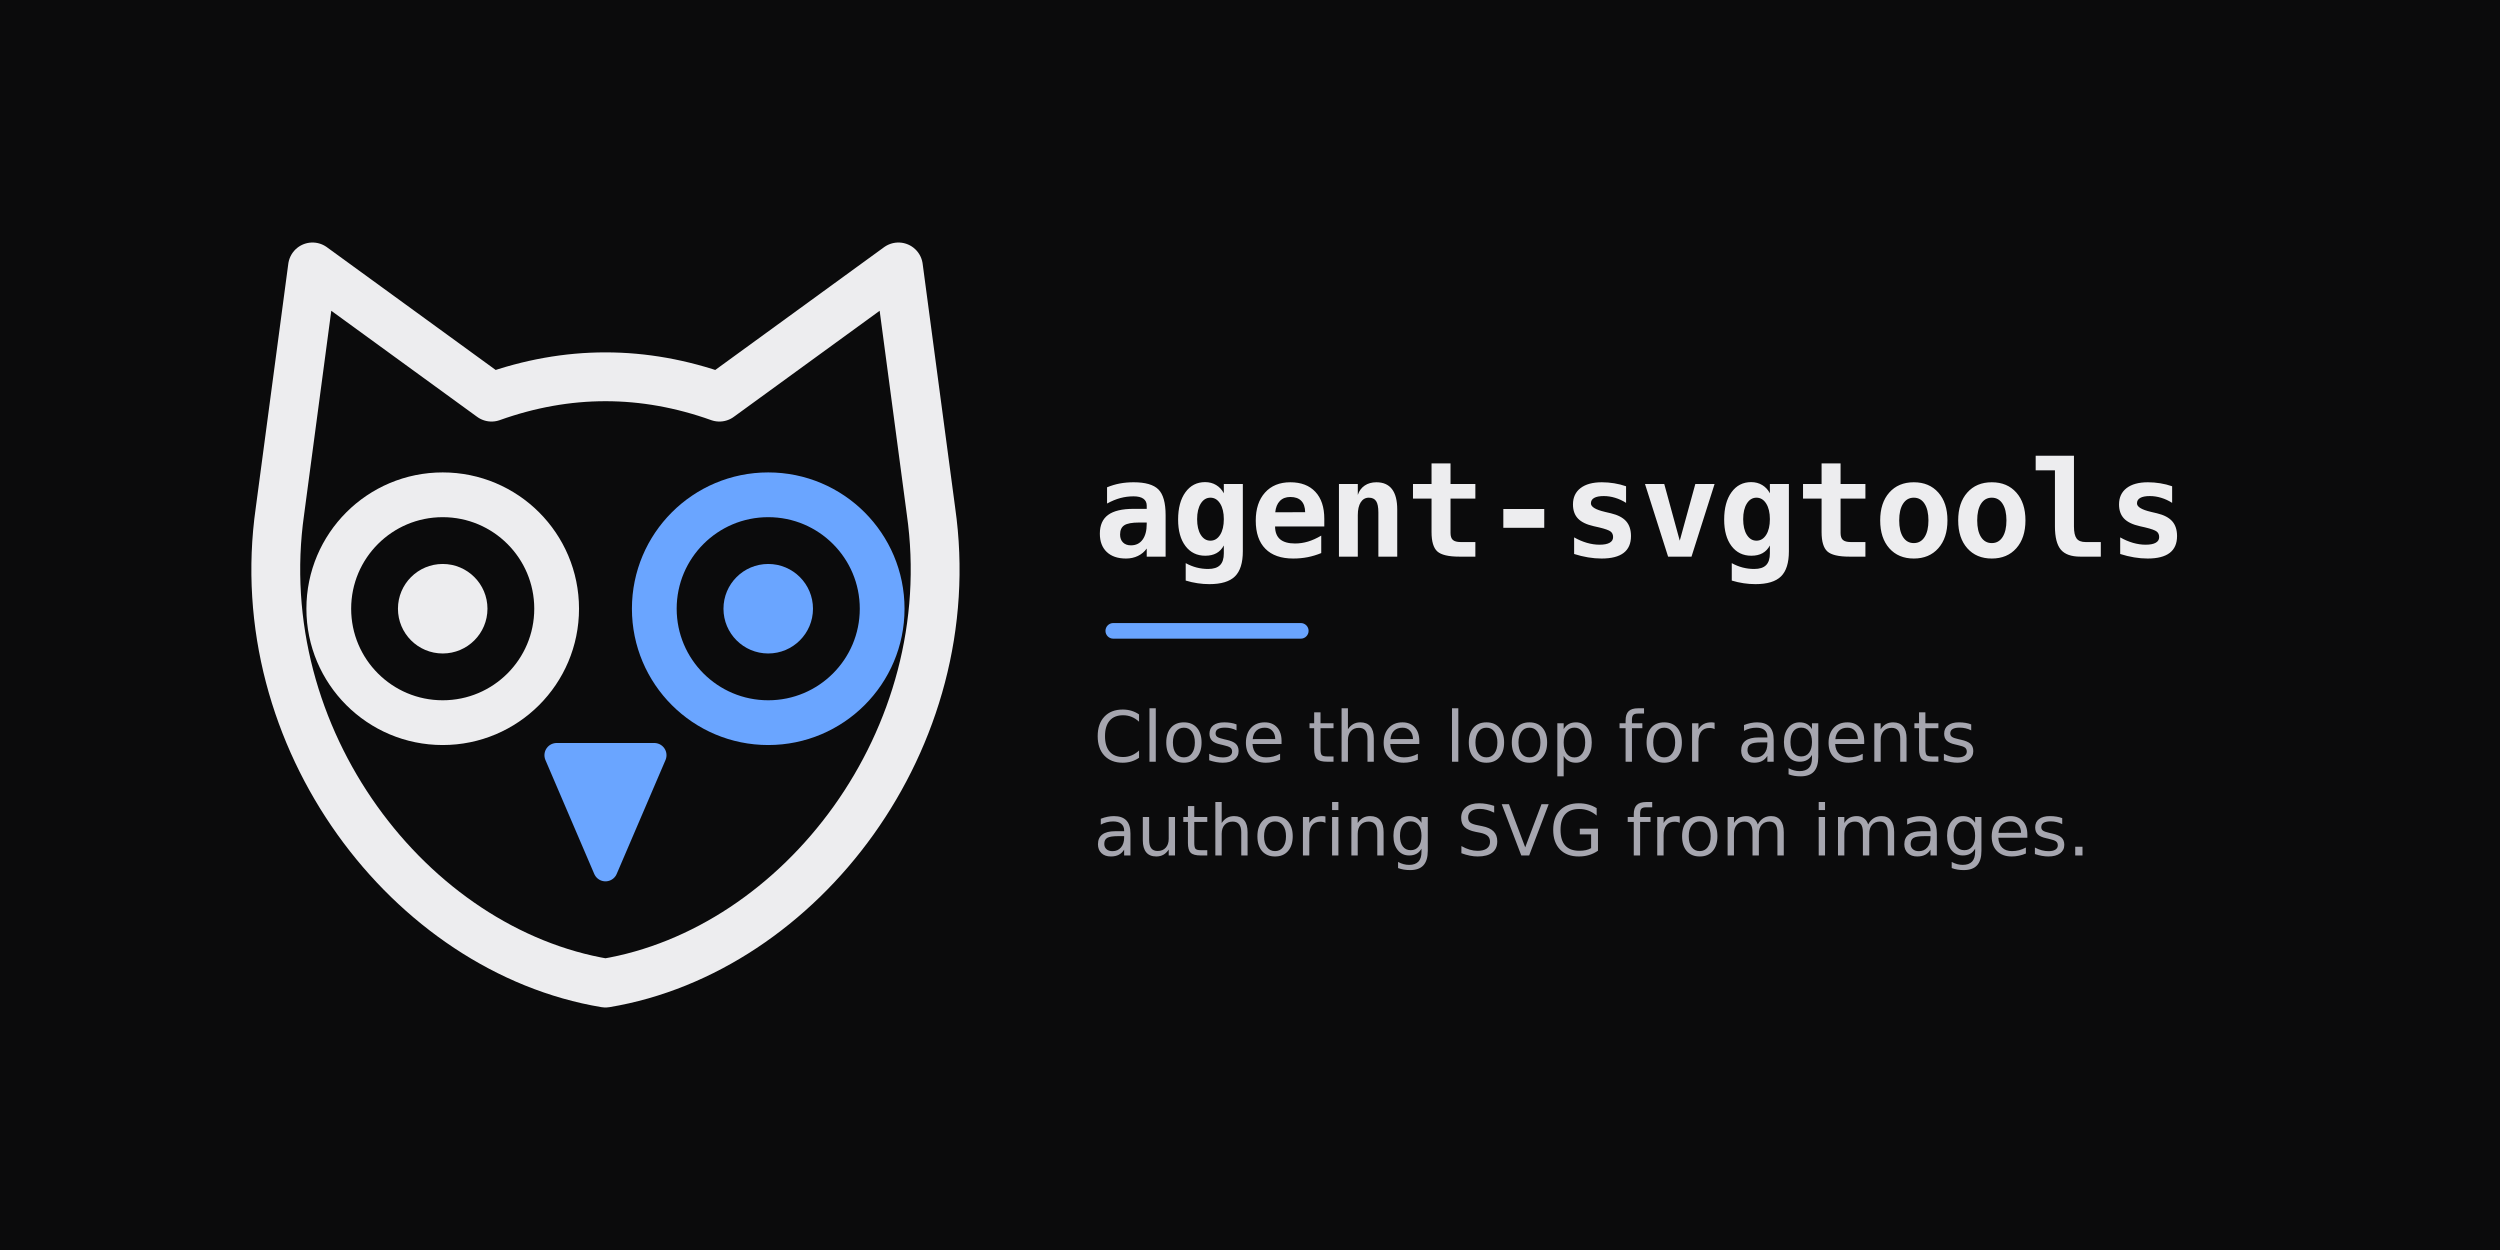
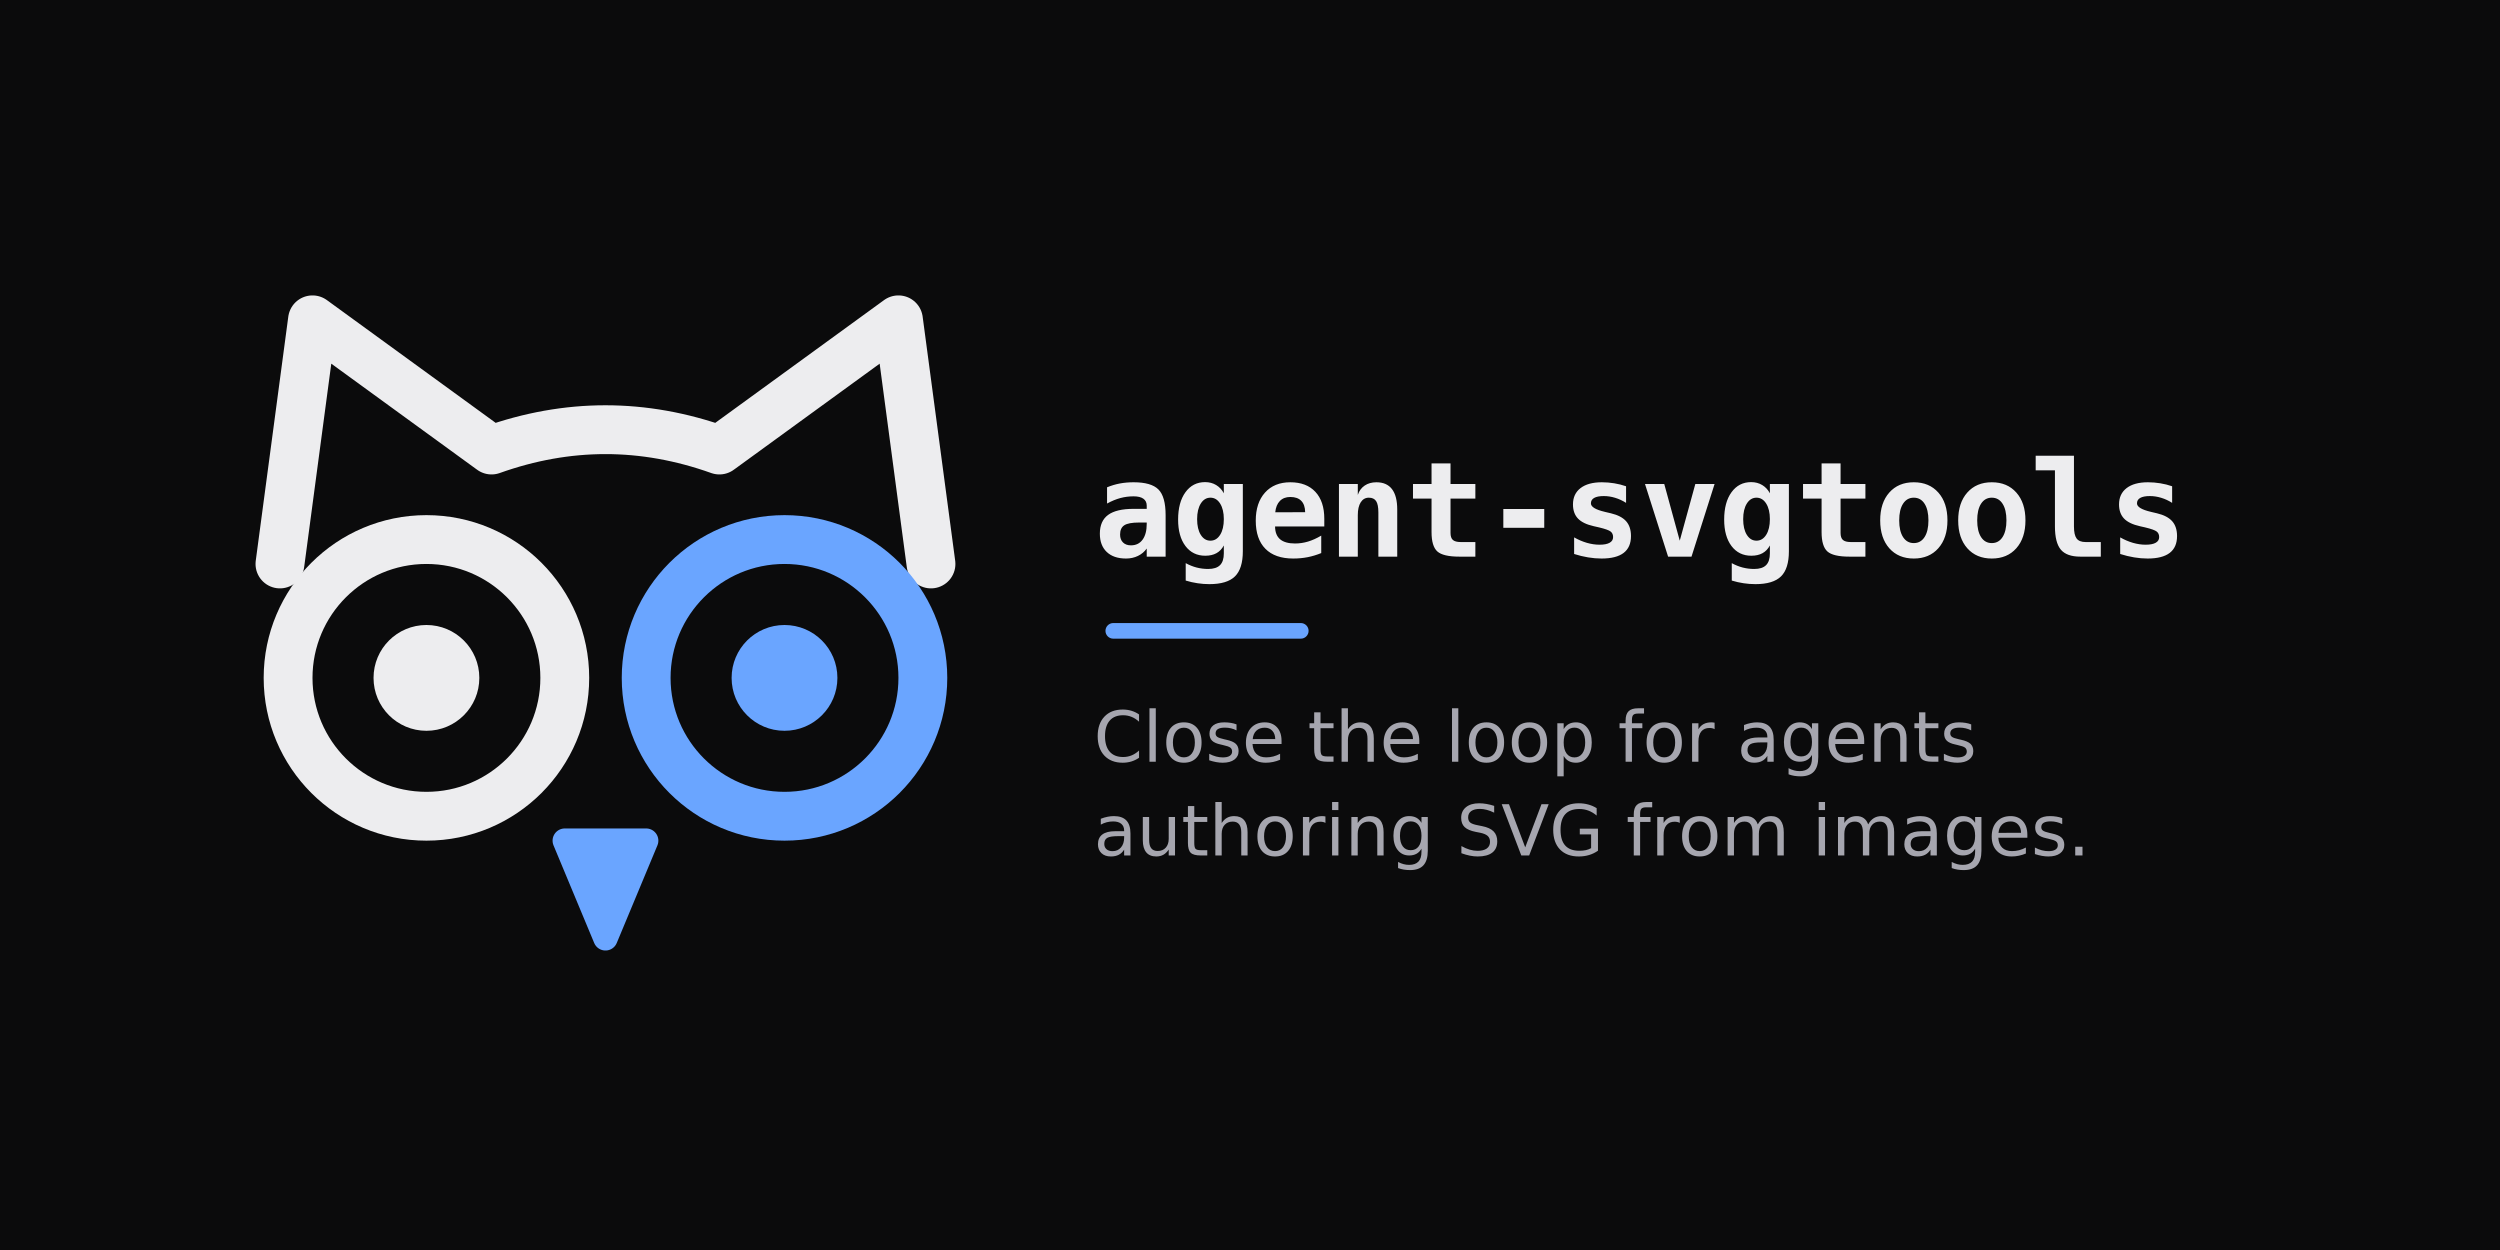
<svg xmlns="http://www.w3.org/2000/svg" viewBox="0 0 1280 640" width="1280" height="640">
  <rect id="background" width="1280" height="640" fill="#0b0b0c" />
-   <svg id="mark" x="110" y="120" width="400" height="400" viewBox="16 20 96 96">
-     <g id="owl-head" fill="none" stroke="#ededef" stroke-width="6" stroke-linejoin="round">
-       <path d="M64 112C40 108 20 82 24 54L28 24L50 40Q64 35 78 40L100 24L104 54C108 82 88 108 64 112Z" />
-     </g>
+   <svg id="mark" x="110" y="120" width="400" height="400" viewBox="16 13.5 96 96">
+     <path id="owl-brow" d="M24 54L28 24L50 40Q64 35 78 40L100 24L104 54" fill="none" stroke="#ededef" stroke-width="6" stroke-linecap="round" stroke-linejoin="round" />
    <g id="owl-reference-eye">
-       <circle cx="44" cy="66" r="14" fill="none" stroke="#ededef" stroke-width="5.5" />
-       <circle cx="44" cy="66" r="5.5" fill="#ededef" />
+       <circle cx="42" cy="68" r="17" fill="none" stroke="#ededef" stroke-width="6" />
+       <circle cx="42" cy="68" r="6.5" fill="#ededef" />
    </g>
    <g id="owl-candidate-eye">
-       <circle cx="84" cy="66" r="14" fill="none" stroke="#6aa5ff" stroke-width="5.5" />
-       <circle cx="84" cy="66" r="5.5" fill="#6aa5ff" />
+       <circle cx="86" cy="68" r="17" fill="none" stroke="#6aa5ff" stroke-width="6" />
+       <circle cx="86" cy="68" r="6.5" fill="#6aa5ff" />
    </g>
-     <path id="owl-beak" d="M58 84L64 98L70 84Z" fill="#6aa5ff" stroke="#6aa5ff" stroke-width="3" stroke-linejoin="round" />
+     <path id="owl-beak" d="M59 88L64 100L69 88Z" fill="#6aa5ff" stroke="#6aa5ff" stroke-width="3" stroke-linejoin="round" />
  </svg>
  <g id="text" font-family="Geist, DejaVu Sans, Helvetica, Arial, sans-serif">
    <text x="560" y="285" font-family="Geist Mono, DejaVu Sans Mono, ui-monospace, monospace" font-size="68" font-weight="700" letter-spacing="-1" fill="#ededef">agent-svgtools</text>
    <rect x="566" y="319" width="104" height="8" rx="4" fill="#6aa5ff" />
    <text x="560" y="390" font-size="36" fill="#a6a6af">Close the loop for agents</text>
    <text x="560" y="438" font-size="36" fill="#a6a6af">authoring SVG from images.</text>
  </g>
</svg>
